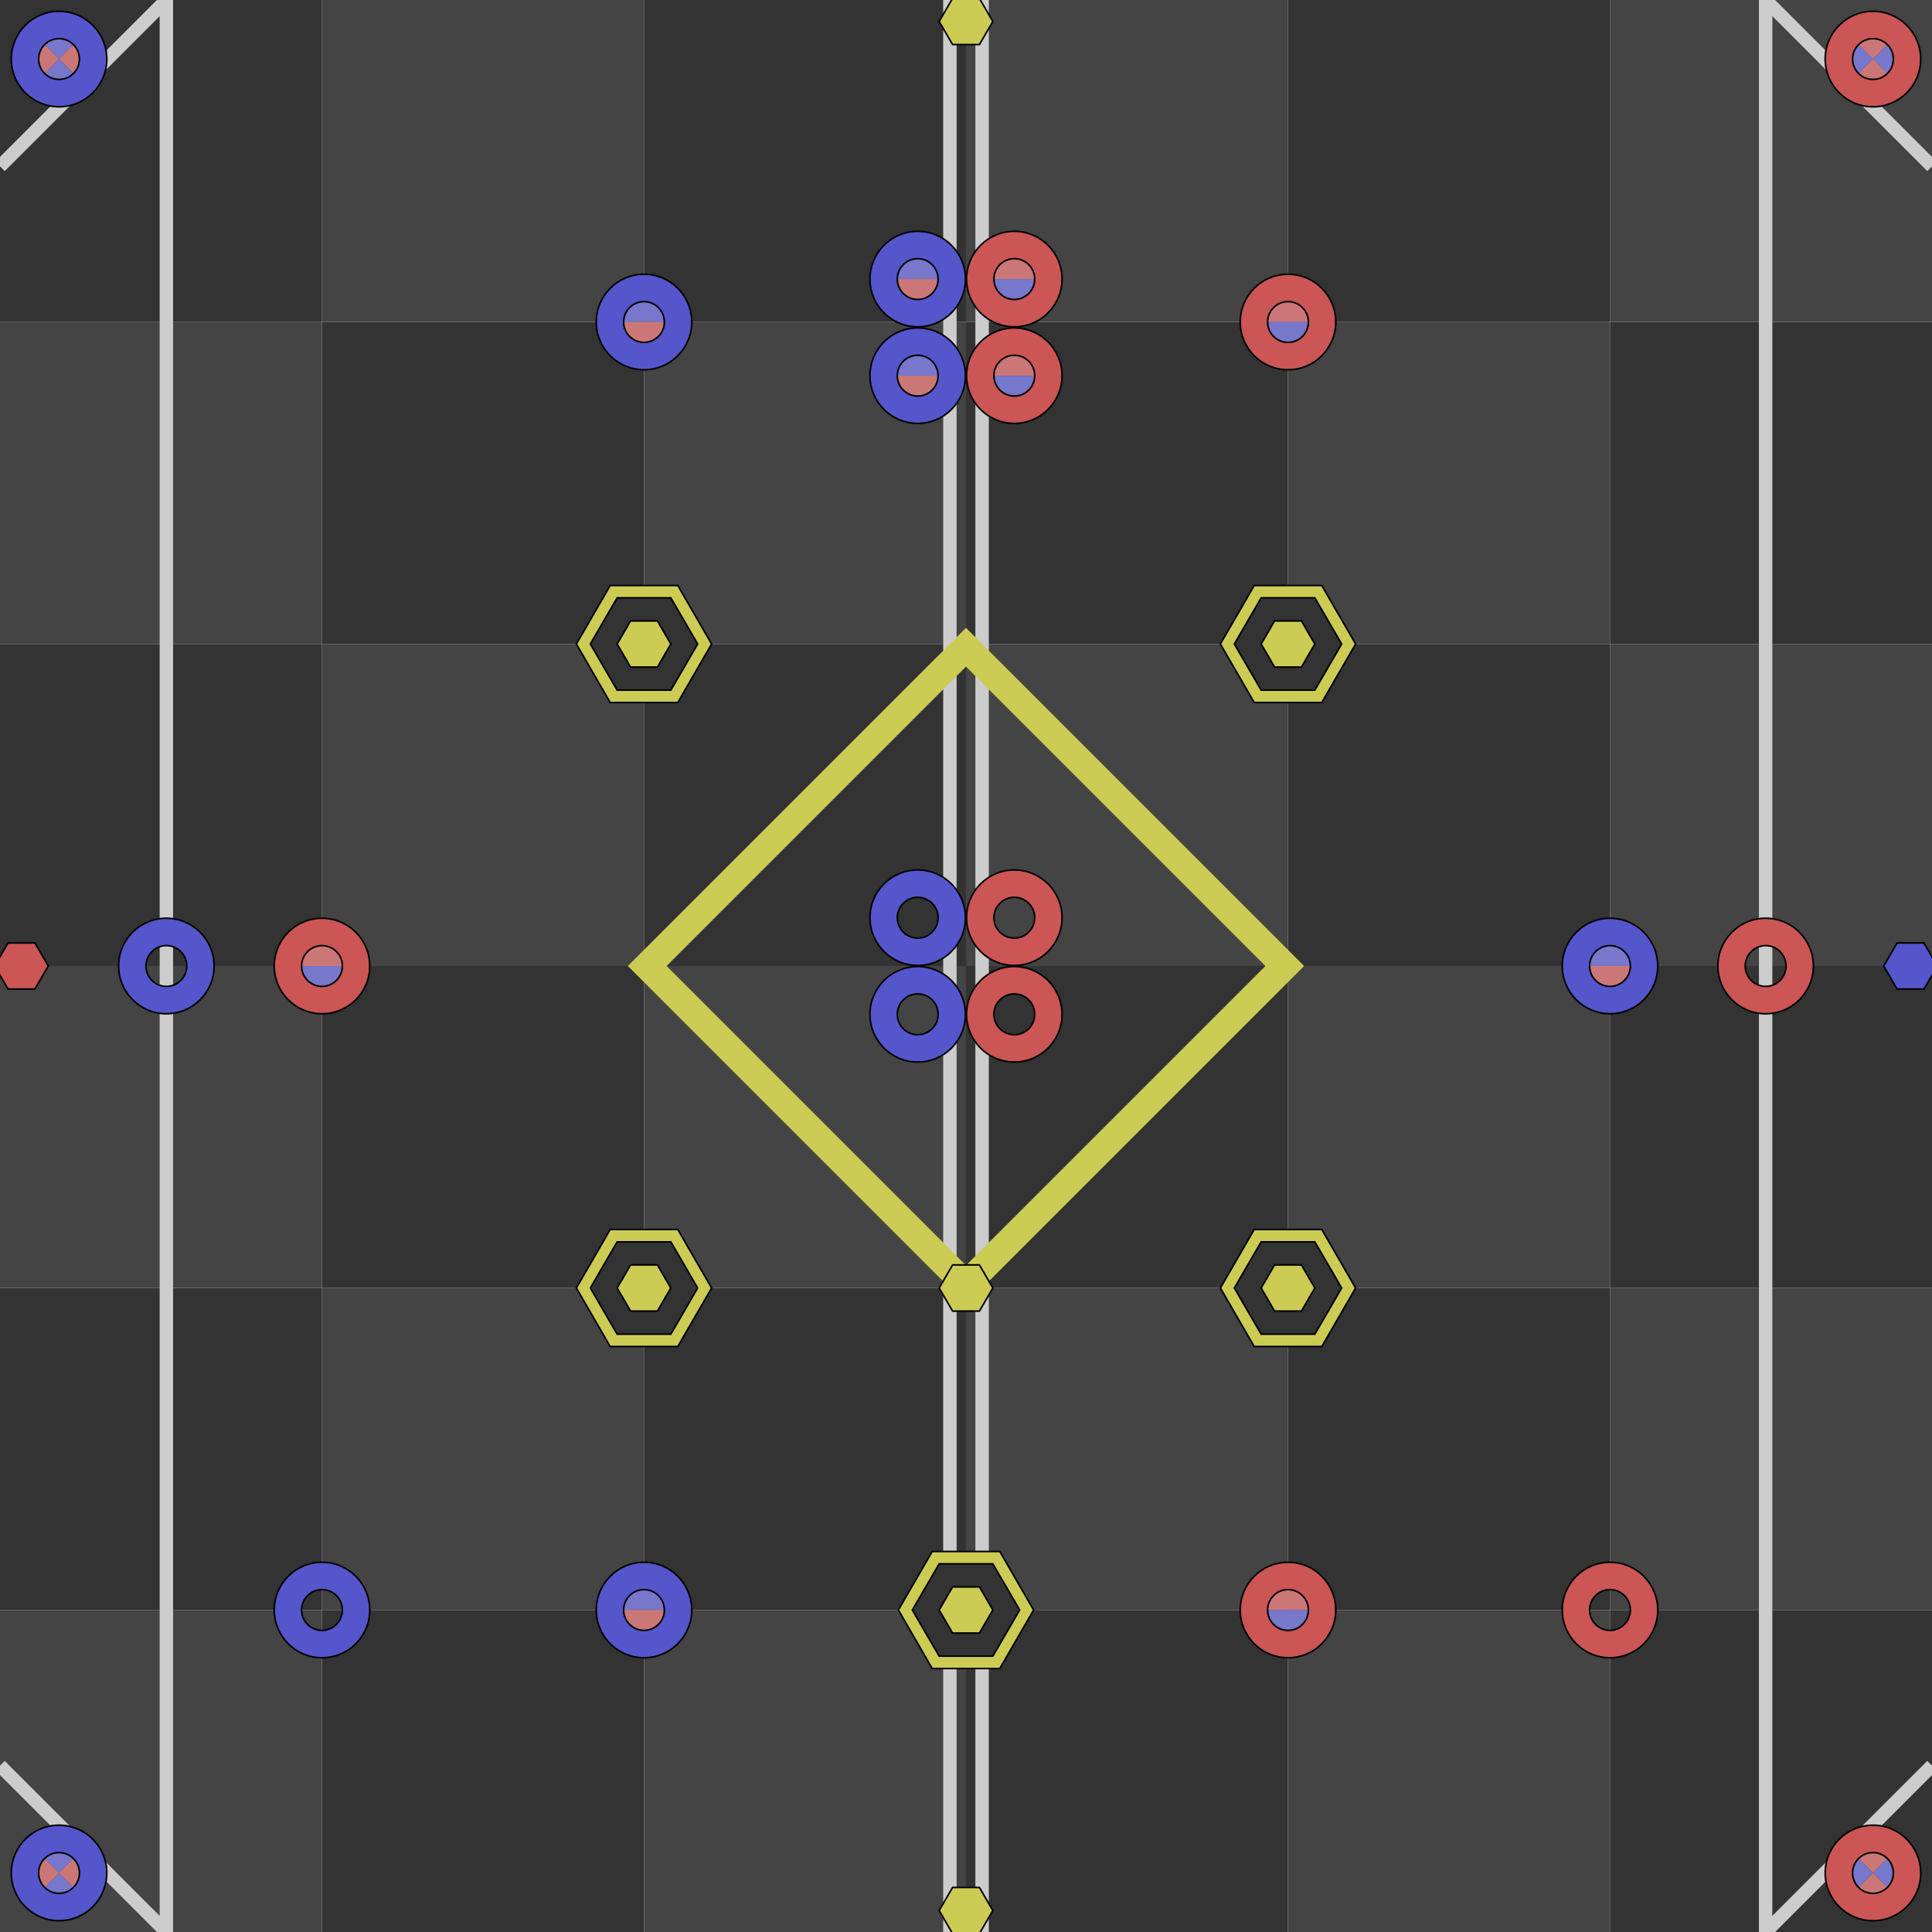
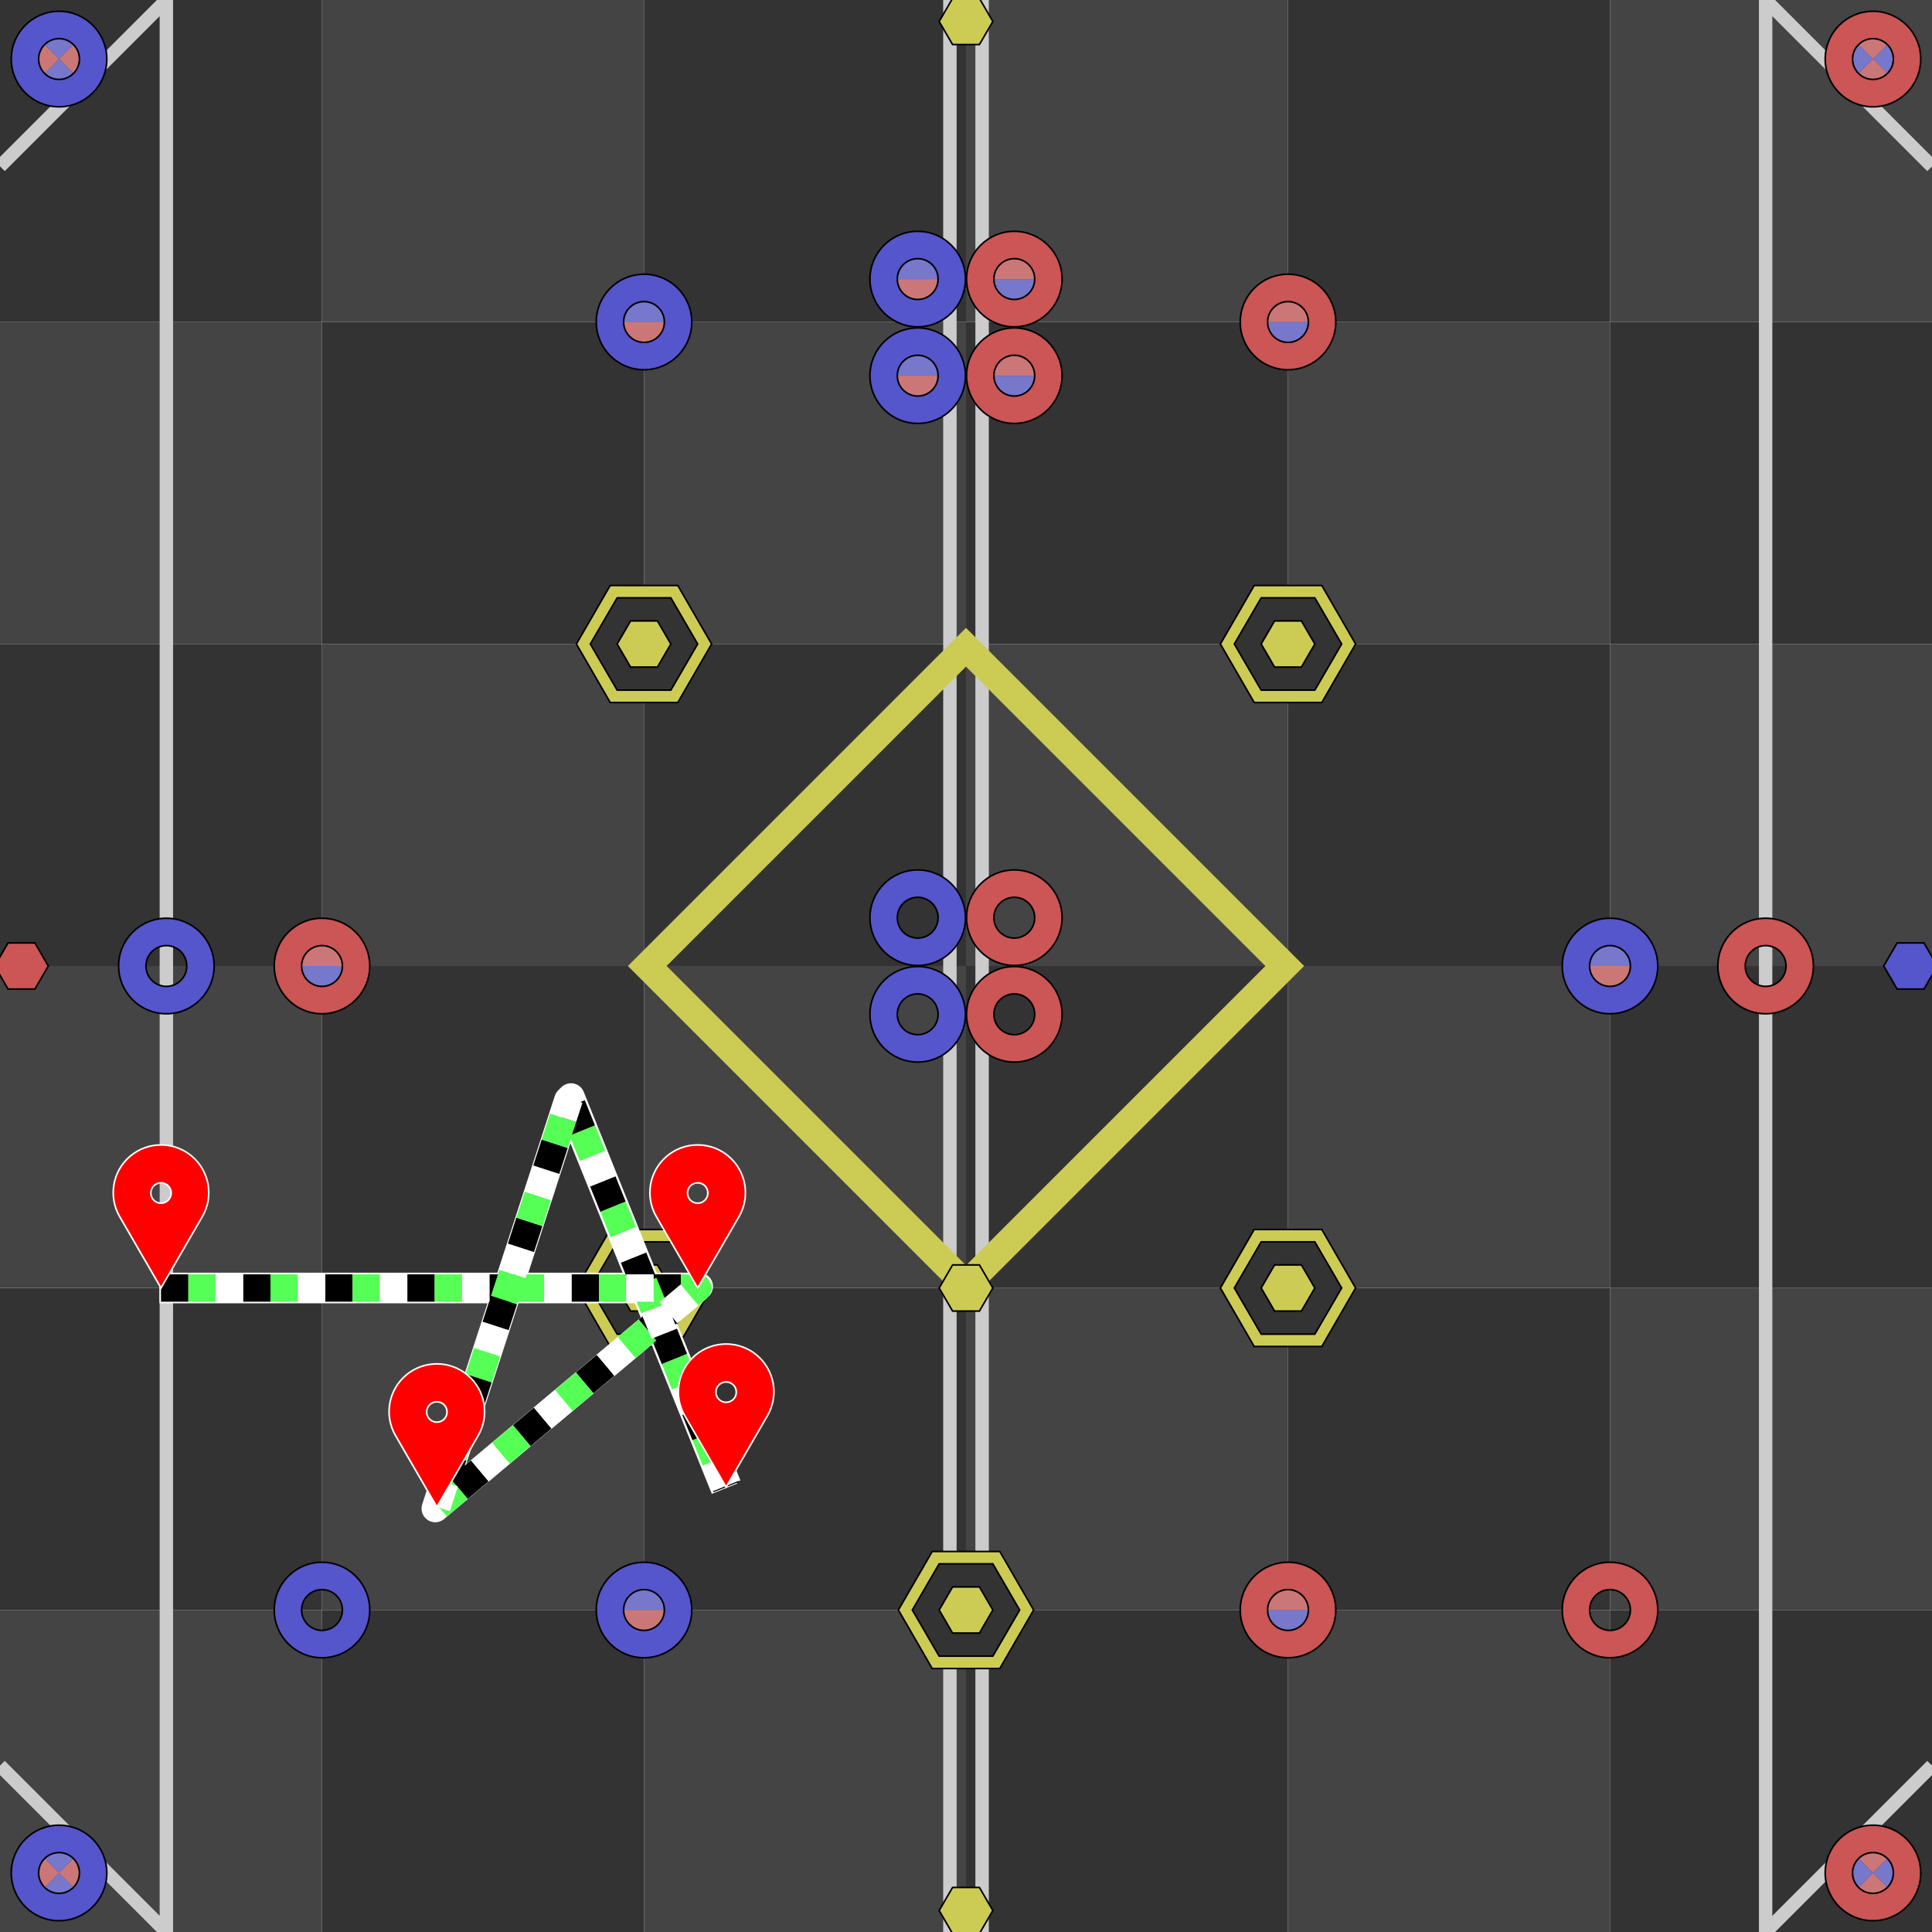
<svg xmlns="http://www.w3.org/2000/svg" version="1.1" width="600" height="600" viewBox="-1800 -1800 3600 3600">
  <g transform="scale(1, -1)">
    <rect x="-1800" y="-1800" width="600" height="600" fill="#444444" />
    <rect x="-1800" y="-1200" width="600" height="600" fill="#333333" />
    <rect x="-1800" y="-600" width="600" height="600" fill="#444444" />
    <rect x="-1800" y="0" width="600" height="600" fill="#333333" />
    <rect x="-1800" y="600" width="600" height="600" fill="#444444" />
    <rect x="-1800" y="1200" width="600" height="600" fill="#333333" />
    <rect x="-1200" y="-1800" width="600" height="600" fill="#333333" />
    <rect x="-1200" y="-1200" width="600" height="600" fill="#444444" />
    <rect x="-1200" y="-600" width="600" height="600" fill="#333333" />
    <rect x="-1200" y="0" width="600" height="600" fill="#444444" />
    <rect x="-1200" y="600" width="600" height="600" fill="#333333" />
    <rect x="-1200" y="1200" width="600" height="600" fill="#444444" />
    <rect x="-600" y="-1800" width="600" height="600" fill="#444444" />
    <rect x="-600" y="-1200" width="600" height="600" fill="#333333" />
    <rect x="-600" y="-600" width="600" height="600" fill="#444444" />
    <rect x="-600" y="0" width="600" height="600" fill="#333333" />
    <rect x="-600" y="600" width="600" height="600" fill="#444444" />
    <rect x="-600" y="1200" width="600" height="600" fill="#333333" />
    <rect x="0" y="-1800" width="600" height="600" fill="#333333" />
    <rect x="0" y="-1200" width="600" height="600" fill="#444444" />
    <rect x="0" y="-600" width="600" height="600" fill="#333333" />
    <rect x="0" y="0" width="600" height="600" fill="#444444" />
    <rect x="0" y="600" width="600" height="600" fill="#333333" />
    <rect x="0" y="1200" width="600" height="600" fill="#444444" />
    <rect x="600" y="-1800" width="600" height="600" fill="#444444" />
    <rect x="600" y="-1200" width="600" height="600" fill="#333333" />
    <rect x="600" y="-600" width="600" height="600" fill="#444444" />
    <rect x="600" y="0" width="600" height="600" fill="#333333" />
    <rect x="600" y="600" width="600" height="600" fill="#444444" />
    <rect x="600" y="1200" width="600" height="600" fill="#333333" />
    <rect x="1200" y="-1800" width="600" height="600" fill="#333333" />
    <rect x="1200" y="-1200" width="600" height="600" fill="#444444" />
    <rect x="1200" y="-600" width="600" height="600" fill="#333333" />
    <rect x="1200" y="0" width="600" height="600" fill="#444444" />
    <rect x="1200" y="600" width="600" height="600" fill="#333333" />
    <rect x="1200" y="1200" width="600" height="600" fill="#444444" />
    <line x1="-1490" y1="-1800" x2="-1490" y2="1800" stroke="#cccccc" stroke-width="25" />
    <line x1="-30" y1="-1800" x2="-30" y2="1800" stroke="#cccccc" stroke-width="25" />
    <line x1="30" y1="-1800" x2="30" y2="1800" stroke="#cccccc" stroke-width="25" />
    <line x1="1490" y1="-1800" x2="1490" y2="1800" stroke="#cccccc" stroke-width="25" />
    <line x1="-1800" y1="-1490" x2="-1490" y2="-1800" stroke="#cccccc" stroke-width="25" />
    <line x1="1800" y1="-1490" x2="1490" y2="-1800" stroke="#cccccc" stroke-width="25" />
    <line x1="-1800" y1="1490" x2="-1490" y2="1800" stroke="#cccccc" stroke-width="25" />
    <line x1="1800" y1="1490" x2="1490" y2="1800" stroke="#cccccc" stroke-width="25" />
    <rect x="-420" y="-420" width="840" height="840" transform="rotate(45)" stroke="#cccc55" fill="none" stroke-width="51" />
    <polygon points="-1710,0 -1735,43 -1785,43 -1810,0 -1785,-43 -1735,-43" fill="#cc5555" stroke="#000000" stroke-width="3" />
    <polygon points="1810,0 1785,43 1735,43 1710,0 1735,-43 1785,-43" fill="#5555cc" stroke="#000000" stroke-width="3" />
    <polygon points="50,1760 25,1803 -25,1803 -50,1760 -25,1717 25,1717" fill="#cccc55" stroke="#000000" stroke-width="3" />
    <polygon points="50,-600 25,-557 -25,-557 -50,-600 -25,-643 25,-643" fill="#cccc55" stroke="#000000" stroke-width="3" />
    <polygon points="50,-1760 25,-1717 -25,-1717 -50,-1760 -25,-1803 25,-1803" fill="#cccc55" stroke="#000000" stroke-width="3" />
    <polygon points="-474,600 -537,709 -663,709 -726,600 -663,491 -537,491" fill="#cccc55" stroke="#000000" stroke-width="3" />
    <polygon points="-500,600 -550,686 -650,686 -700,600 -650,514 -550,514" fill="#333333" stroke="#000000" stroke-width="3" />
    <polygon points="-550,600 -575,643 -625,643 -650,600 -625,557 -575,557" fill="#cccc55" stroke="#000000" stroke-width="3" />
    <polygon points="726,600 663,709 537,709 474,600 537,491 663,491" fill="#cccc55" stroke="#000000" stroke-width="3" />
    <polygon points="700,600 650,686 550,686 500,600 550,514 650,514" fill="#333333" stroke="#000000" stroke-width="3" />
    <polygon points="650,600 625,643 575,643 550,600 575,557 625,557" fill="#cccc55" stroke="#000000" stroke-width="3" />
    <polygon points="-474,-600 -537,-491 -663,-491 -726,-600 -663,-709 -537,-709" fill="#cccc55" stroke="#000000" stroke-width="3" />
    <polygon points="-500,-600 -550,-514 -650,-514 -700,-600 -650,-686 -550,-686" fill="#333333" stroke="#000000" stroke-width="3" />
    <polygon points="-550,-600 -575,-557 -625,-557 -650,-600 -625,-643 -575,-643" fill="#cccc55" stroke="#000000" stroke-width="3" />
    <polygon points="726,-600 663,-491 537,-491 474,-600 537,-709 663,-709" fill="#cccc55" stroke="#000000" stroke-width="3" />
    <polygon points="700,-600 650,-514 550,-514 500,-600 550,-686 650,-686" fill="#333333" stroke="#000000" stroke-width="3" />
    <polygon points="650,-600 625,-557 575,-557 550,-600 575,-643 625,-643" fill="#cccc55" stroke="#000000" stroke-width="3" />
    <polygon points="126,-1200 63,-1091 -63,-1091 -126,-1200 -63,-1309 63,-1309" fill="#cccc55" stroke="#000000" stroke-width="3" />
    <polygon points="100,-1200 50,-1114 -50,-1114 -100,-1200 -50,-1286 50,-1286" fill="#333333" stroke="#000000" stroke-width="3" />
    <polygon points="50,-1200 25,-1157 -25,-1157 -50,-1200 -25,-1243 25,-1243" fill="#cccc55" stroke="#000000" stroke-width="3" />
    <path d="M 1690,1690 l -63,63 a 89,89 0 0,0 126,0 z" fill="#cc7777" />
    <path d="M 1690,1690 l 63,63 a 89,89 0 0,0 0,-126 z" fill="#7777cc" />
    <path d="M 1690,1690 l 63,-63 a 89,89 0 0,0 -126,0 z" fill="#cc7777" />
    <path d="M 1690,1690 l -63,-63 a 89,89 0 0,0 0,126 z" fill="#7777cc" />
    <path d="M 1601,1690 a 89 89 0 0 0 178 0 a 89 89 0 0 0 -178 0 z m 51 0 a 38 38 0 0 0 76 0 a 38 38 0 0 0 -76 0 z" fill="#cc5555" stroke="#000000" stroke-width="3" fill-rule="evenodd" />
    <path d="M 1690,-1690 l -63,63 a 89,89 0 0,0 126,0 z" fill="#cc7777" />
    <path d="M 1690,-1690 l 63,63 a 89,89 0 0,0 0,-126 z" fill="#7777cc" />
    <path d="M 1690,-1690 l 63,-63 a 89,89 0 0,0 -126,0 z" fill="#cc7777" />
    <path d="M 1690,-1690 l -63,-63 a 89,89 0 0,0 0,126 z" fill="#7777cc" />
    <path d="M 1601,-1690 a 89 89 0 0 0 178 0 a 89 89 0 0 0 -178 0 z m 51 0 a 38 38 0 0 0 76 0 a 38 38 0 0 0 -76 0 z" fill="#cc5555" stroke="#000000" stroke-width="3" fill-rule="evenodd" />
    <path d="M -1690,1690 l -63,63 a 89,89 0 0,0 126,0 z" fill="#7777cc" />
    <path d="M -1690,1690 l 63,63 a 89,89 0 0,0 0,-126 z" fill="#cc7777" />
    <path d="M -1690,1690 l 63,-63 a 89,89 0 0,0 -126,0 z" fill="#7777cc" />
    <path d="M -1690,1690 l -63,-63 a 89,89 0 0,0 0,126 z" fill="#cc7777" />
    <path d="M -1779,1690 a 89 89 0 0 0 178 0 a 89 89 0 0 0 -178 0 z m 51 0 a 38 38 0 0 0 76 0 a 38 38 0 0 0 -76 0 z" fill="#5555cc" stroke="#000000" stroke-width="3" fill-rule="evenodd" />
    <path d="M -1690,-1690 l -63,63 a 89,89 0 0,0 126,0 z" fill="#7777cc" />
    <path d="M -1690,-1690 l 63,63 a 89,89 0 0,0 0,-126 z" fill="#cc7777" />
    <path d="M -1690,-1690 l 63,-63 a 89,89 0 0,0 -126,0 z" fill="#7777cc" />
    <path d="M -1690,-1690 l -63,-63 a 89,89 0 0,0 0,126 z" fill="#cc7777" />
    <path d="M -1779,-1690 a 89 89 0 0 0 178 0 a 89 89 0 0 0 -178 0 z m 51 0 a 38 38 0 0 0 76 0 a 38 38 0 0 0 -76 0 z" fill="#5555cc" stroke="#000000" stroke-width="3" fill-rule="evenodd" />
    <path d="M 1,1280 a 89,89 0 1,0 178,0" fill="#cc7777" />
    <path d="M 1,1280 a 89,89 0 1,1 178,0" fill="#7777cc" />
    <path d="M 1,1280 a 89 89 0 0 0 178 0 a 89 89 0 0 0 -178 0 z m 51 0 a 38 38 0 0 0 76 0 a 38 38 0 0 0 -76 0 z" fill="#cc5555" stroke="#000000" stroke-width="3" fill-rule="evenodd" />
    <path d="M 511,1200 a 89,89 0 1,0 178,0" fill="#cc7777" />
    <path d="M 511,1200 a 89,89 0 1,1 178,0" fill="#7777cc" />
    <path d="M 511,1200 a 89 89 0 0 0 178 0 a 89 89 0 0 0 -178 0 z m 51 0 a 38 38 0 0 0 76 0 a 38 38 0 0 0 -76 0 z" fill="#cc5555" stroke="#000000" stroke-width="3" fill-rule="evenodd" />
    <path d="M 1,1100 a 89,89 0 1,0 178,0" fill="#cc7777" />
    <path d="M 1,1100 a 89,89 0 1,1 178,0" fill="#7777cc" />
    <path d="M 1,1100 a 89 89 0 0 0 178 0 a 89 89 0 0 0 -178 0 z m 51 0 a 38 38 0 0 0 76 0 a 38 38 0 0 0 -76 0 z" fill="#cc5555" stroke="#000000" stroke-width="3" fill-rule="evenodd" />
    <path d="M -1289,0 a 89,89 0 1,0 178,0" fill="#cc7777" />
    <path d="M -1289,0 a 89,89 0 1,1 178,0" fill="#7777cc" />
    <path d="M -1289,0 a 89 89 0 0 0 178 0 a 89 89 0 0 0 -178 0 z m 51 0 a 38 38 0 0 0 76 0 a 38 38 0 0 0 -76 0 z" fill="#cc5555" stroke="#000000" stroke-width="3" fill-rule="evenodd" />
    <path d="M 511,-1200 a 89,89 0 1,0 178,0" fill="#cc7777" />
    <path d="M 511,-1200 a 89,89 0 1,1 178,0" fill="#7777cc" />
    <path d="M 511,-1200 a 89 89 0 0 0 178 0 a 89 89 0 0 0 -178 0 z m 51 0 a 38 38 0 0 0 76 0 a 38 38 0 0 0 -76 0 z" fill="#cc5555" stroke="#000000" stroke-width="3" fill-rule="evenodd" />
    <path d="M -179,1280 a 89,89 0 1,0 178,0" fill="#7777cc" />
    <path d="M -179,1280 a 89,89 0 1,1 178,0" fill="#cc7777" />
    <path d="M -179,1280 a 89 89 0 0 0 178 0 a 89 89 0 0 0 -178 0 z m 51 0 a 38 38 0 0 0 76 0 a 38 38 0 0 0 -76 0 z" fill="#5555cc" stroke="#000000" stroke-width="3" fill-rule="evenodd" />
    <path d="M -689,1200 a 89,89 0 1,0 178,0" fill="#7777cc" />
    <path d="M -689,1200 a 89,89 0 1,1 178,0" fill="#cc7777" />
    <path d="M -689,1200 a 89 89 0 0 0 178 0 a 89 89 0 0 0 -178 0 z m 51 0 a 38 38 0 0 0 76 0 a 38 38 0 0 0 -76 0 z" fill="#5555cc" stroke="#000000" stroke-width="3" fill-rule="evenodd" />
    <path d="M -179,1100 a 89,89 0 1,0 178,0" fill="#7777cc" />
    <path d="M -179,1100 a 89,89 0 1,1 178,0" fill="#cc7777" />
    <path d="M -179,1100 a 89 89 0 0 0 178 0 a 89 89 0 0 0 -178 0 z m 51 0 a 38 38 0 0 0 76 0 a 38 38 0 0 0 -76 0 z" fill="#5555cc" stroke="#000000" stroke-width="3" fill-rule="evenodd" />
    <path d="M 1111,0 a 89,89 0 1,0 178,0" fill="#7777cc" />
    <path d="M 1111,0 a 89,89 0 1,1 178,0" fill="#cc7777" />
    <path d="M 1111,0 a 89 89 0 0 0 178 0 a 89 89 0 0 0 -178 0 z m 51 0 a 38 38 0 0 0 76 0 a 38 38 0 0 0 -76 0 z" fill="#5555cc" stroke="#000000" stroke-width="3" fill-rule="evenodd" />
    <path d="M -689,-1200 a 89,89 0 1,0 178,0" fill="#7777cc" />
    <path d="M -689,-1200 a 89,89 0 1,1 178,0" fill="#cc7777" />
    <path d="M -689,-1200 a 89 89 0 0 0 178 0 a 89 89 0 0 0 -178 0 z m 51 0 a 38 38 0 0 0 76 0 a 38 38 0 0 0 -76 0 z" fill="#5555cc" stroke="#000000" stroke-width="3" fill-rule="evenodd" />
    <path d="M 1,90 a 89 89 0 0 0 178 0 a 89 89 0 0 0 -178 0 z m 51 0 a 38 38 0 0 0 76 0 a 38 38 0 0 0 -76 0 z" fill="#cc5555" stroke="#000000" stroke-width="3" fill-rule="evenodd" />
    <path d="M 1401,0 a 89 89 0 0 0 178 0 a 89 89 0 0 0 -178 0 z m 51 0 a 38 38 0 0 0 76 0 a 38 38 0 0 0 -76 0 z" fill="#cc5555" stroke="#000000" stroke-width="3" fill-rule="evenodd" />
    <path d="M 1,-90 a 89 89 0 0 0 178 0 a 89 89 0 0 0 -178 0 z m 51 0 a 38 38 0 0 0 76 0 a 38 38 0 0 0 -76 0 z" fill="#cc5555" stroke="#000000" stroke-width="3" fill-rule="evenodd" />
    <path d="M 1111,-1200 a 89 89 0 0 0 178 0 a 89 89 0 0 0 -178 0 z m 51 0 a 38 38 0 0 0 76 0 a 38 38 0 0 0 -76 0 z" fill="#cc5555" stroke="#000000" stroke-width="3" fill-rule="evenodd" />
    <path d="M -179,90 a 89 89 0 0 0 178 0 a 89 89 0 0 0 -178 0 z m 51 0 a 38 38 0 0 0 76 0 a 38 38 0 0 0 -76 0 z" fill="#5555cc" stroke="#000000" stroke-width="3" fill-rule="evenodd" />
    <path d="M -1579,0 a 89 89 0 0 0 178 0 a 89 89 0 0 0 -178 0 z m 51 0 a 38 38 0 0 0 76 0 a 38 38 0 0 0 -76 0 z" fill="#5555cc" stroke="#000000" stroke-width="3" fill-rule="evenodd" />
    <path d="M -179,-90 a 89 89 0 0 0 178 0 a 89 89 0 0 0 -178 0 z m 51 0 a 38 38 0 0 0 76 0 a 38 38 0 0 0 -76 0 z" fill="#5555cc" stroke="#000000" stroke-width="3" fill-rule="evenodd" />
    <path d="M -1289,-1200 a 89 89 0 0 0 178 0 a 89 89 0 0 0 -178 0 z m 51 0 a 38 38 0 0 0 76 0 a 38 38 0 0 0 -76 0 z" fill="#5555cc" stroke="#000000" stroke-width="3" fill-rule="evenodd" />
+     <polyline points="-1497,-597 -497,-597 -983,-1005 -736,-244 -444,-968" fill="none" stroke="#ffffff" stroke-width="51" stroke-linejoin="round" />
+     <polyline points="-1503,-603 -503,-603 -989,-1011 -742,-250 -450,-974" fill="none" stroke="#ffffff" stroke-width="51" stroke-linejoin="round" />
+     <polyline points="-1500,-600 -500,-600 -986,-1008 -739,-247 -447,-971" fill="none" stroke="#000000" stroke-width="51" stroke-dasharray="51,102" stroke-linejoin="round" />
+     <polyline points="-1500,-600 -500,-600 -986,-1008 -739,-247 -447,-971" fill="none" stroke="#55ff55" stroke-width="51" stroke-dasharray="51,102" stroke-dashoffset="102" stroke-linejoin="round" />
+     <polyline points="-1500,-600 -500,-600 -986,-1008 -739,-247 -447,-971" fill="none" stroke="#ffffff" stroke-width="51" stroke-dasharray="51,102" stroke-dashoffset="51" stroke-linejoin="round" />
+     <path d="M -1500,-600 l -77 133 a 89 89 0 1 0 154 0 z m -19 177 a 19 19 0 0 0 38 0 a 19 19 0 0 0 -38 0 z" fill="#ff0000" stroke="#ffffff" stroke-width="3" fill-rule="evenodd" />
+     <path d="M -500,-600 l -77 133 a 89 89 0 1 0 154 0 z m -19 177 a 19 19 0 0 0 38 0 a 19 19 0 0 0 -38 0 z" fill="#ff0000" stroke="#ffffff" stroke-width="3" fill-rule="evenodd" />
+     <path d="M -986,-1008 l -77 133 a 89 89 0 1 0 154 0 z m -19 177 a 19 19 0 0 0 38 0 a 19 19 0 0 0 -38 0 z" fill="#ff0000" stroke="#ffffff" stroke-width="3" fill-rule="evenodd" />
+     <path d="M -447,-971 l -77 133 a 89 89 0 1 0 154 0 z m -19 177 a 19 19 0 0 0 38 0 a 19 19 0 0 0 -38 0 z" fill="#ff0000" stroke="#ffffff" stroke-width="3" fill-rule="evenodd" />
  </g>
</svg>
